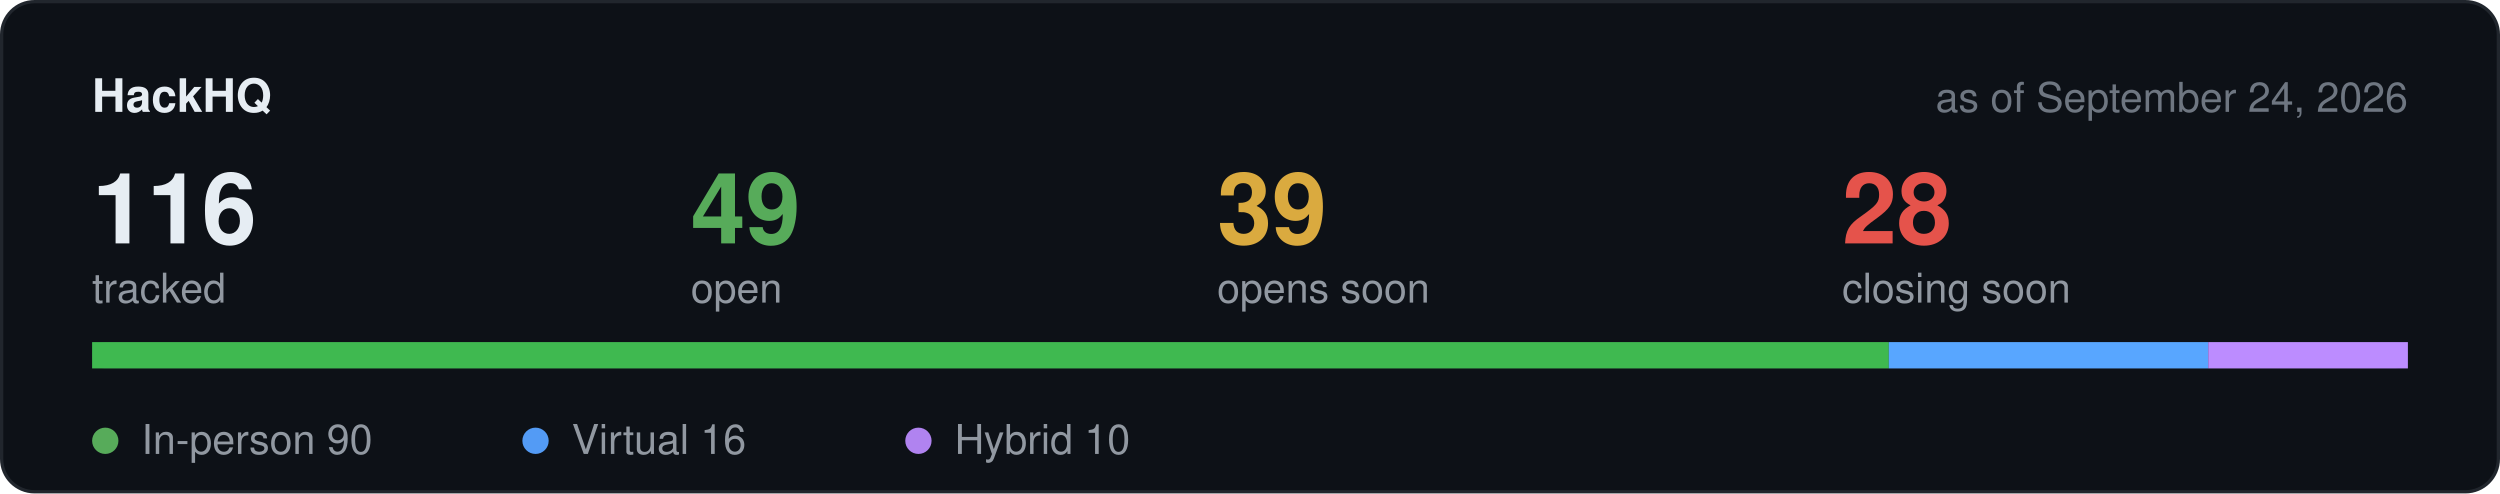
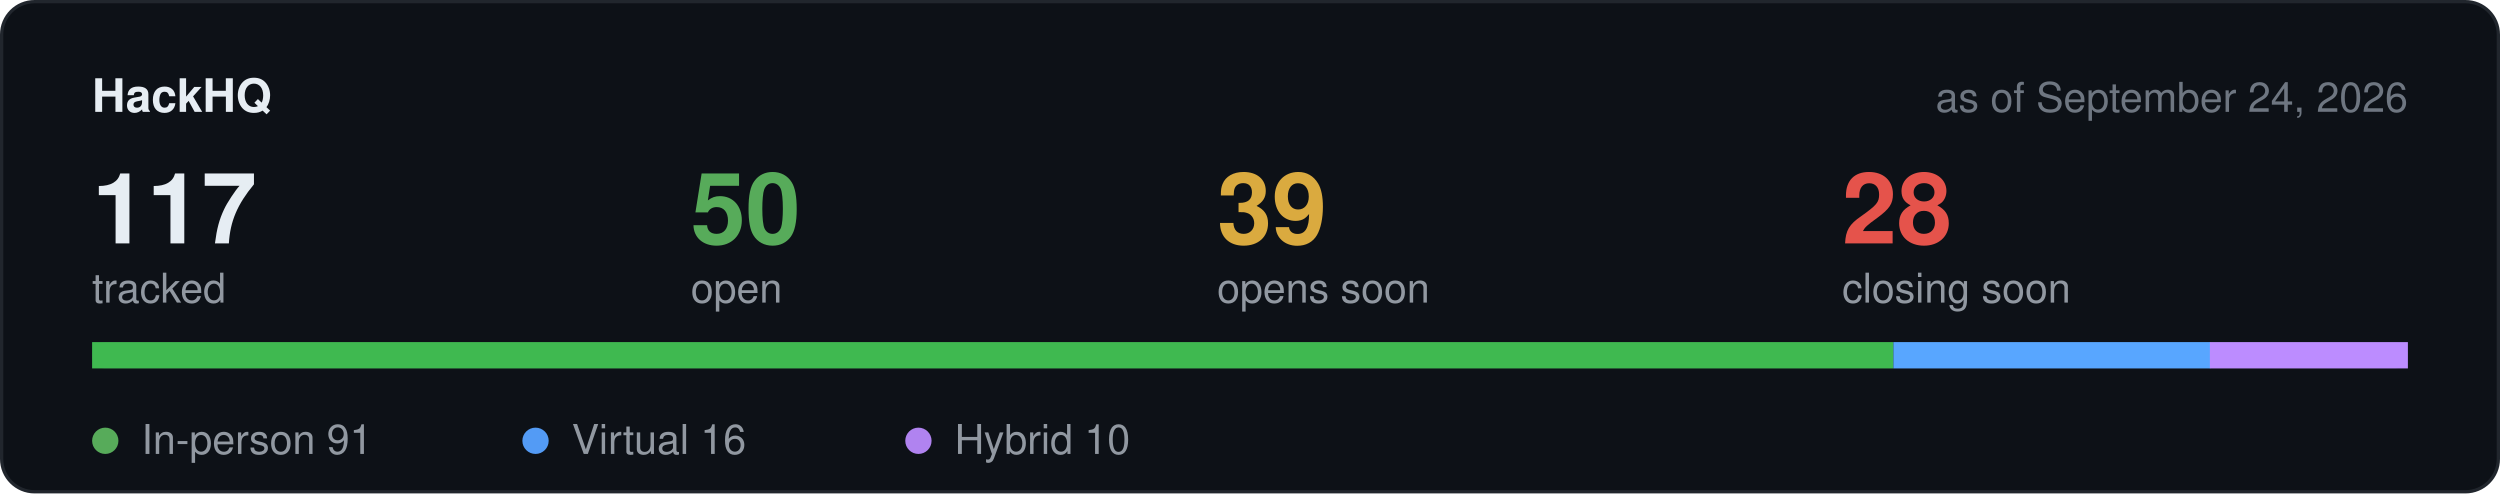
<svg xmlns="http://www.w3.org/2000/svg" width="760" height="150" viewBox="0 0 760 150" role="img" aria-label="Hackathon stats">
  <rect x="0.5" y="0.5" width="759" height="149" rx="10" fill="#0d1117" stroke="#21262d" />
  <text x="28" y="34" font-family="-apple-system,BlinkMacSystemFont,Segoe UI,Helvetica,Arial,sans-serif" font-size="14" font-weight="600" fill="#e6edf3">HackHQ</text>
  <text x="732" y="34" text-anchor="end" font-family="-apple-system,BlinkMacSystemFont,Segoe UI,Helvetica,Arial,sans-serif" font-size="12.5" fill="#6e7681">as of September 24, 2026</text>
-   <text x="28" y="74" font-family="-apple-system,BlinkMacSystemFont,Segoe UI,Helvetica,Arial,sans-serif" font-size="30" font-weight="600" fill="#e6edf3">116</text>
+   <text x="28" y="74" font-family="-apple-system,BlinkMacSystemFont,Segoe UI,Helvetica,Arial,sans-serif" font-size="30" font-weight="600" fill="#e6edf3">117</text>
  <text x="28" y="92" font-family="-apple-system,BlinkMacSystemFont,Segoe UI,Helvetica,Arial,sans-serif" font-size="12.5" fill="#9198a1">tracked</text>
-   <text x="210" y="74" font-family="-apple-system,BlinkMacSystemFont,Segoe UI,Helvetica,Arial,sans-serif" font-size="30" font-weight="600" fill="#57ab5a">49</text>
+   <text x="210" y="74" font-family="-apple-system,BlinkMacSystemFont,Segoe UI,Helvetica,Arial,sans-serif" font-size="30" font-weight="600" fill="#57ab5a">50</text>
  <text x="210" y="92" font-family="-apple-system,BlinkMacSystemFont,Segoe UI,Helvetica,Arial,sans-serif" font-size="12.5" fill="#9198a1">open</text>
  <text x="370" y="74" font-family="-apple-system,BlinkMacSystemFont,Segoe UI,Helvetica,Arial,sans-serif" font-size="30" font-weight="600" fill="#daaa3f">39</text>
  <text x="370" y="92" font-family="-apple-system,BlinkMacSystemFont,Segoe UI,Helvetica,Arial,sans-serif" font-size="12.5" fill="#9198a1">opens soon</text>
  <text x="560" y="74" font-family="-apple-system,BlinkMacSystemFont,Segoe UI,Helvetica,Arial,sans-serif" font-size="30" font-weight="600" fill="#e5534b">28</text>
  <text x="560" y="92" font-family="-apple-system,BlinkMacSystemFont,Segoe UI,Helvetica,Arial,sans-serif" font-size="12.5" fill="#9198a1">closing soon</text>
  <rect x="28" y="104" width="704" height="8" rx="4" fill="#21262d" />
-   <rect x="28.0" y="104" width="546.2" height="8" fill="#3fb950" />
-   <rect x="574.2" y="104" width="97.1" height="8" fill="#58a6ff" />
-   <rect x="671.3" y="104" width="60.7" height="8" fill="#bc8cff" />
+   <rect x="28.0" y="104" width="547.6" height="8" fill="#3fb950" />
+   <rect x="575.6" y="104" width="96.3" height="8" fill="#58a6ff" />
+   <rect x="671.8" y="104" width="60.2" height="8" fill="#bc8cff" />
  <circle cx="32" cy="134" r="4" fill="#57ab5a" />
-   <text x="43" y="138" font-family="-apple-system,BlinkMacSystemFont,Segoe UI,Helvetica,Arial,sans-serif" font-size="12.5" fill="#9198a1">In-person 90</text>
+   <text x="43" y="138" font-family="-apple-system,BlinkMacSystemFont,Segoe UI,Helvetica,Arial,sans-serif" font-size="12.5" fill="#9198a1">In-person 91</text>
  <circle cx="162.8" cy="134" r="4" fill="#539bf5" />
  <text x="173.8" y="138" font-family="-apple-system,BlinkMacSystemFont,Segoe UI,Helvetica,Arial,sans-serif" font-size="12.5" fill="#9198a1">Virtual 16</text>
  <circle cx="279.2" cy="134" r="4" fill="#b083f0" />
  <text x="290.2" y="138" font-family="-apple-system,BlinkMacSystemFont,Segoe UI,Helvetica,Arial,sans-serif" font-size="12.5" fill="#9198a1">Hybrid 10</text>
</svg>
